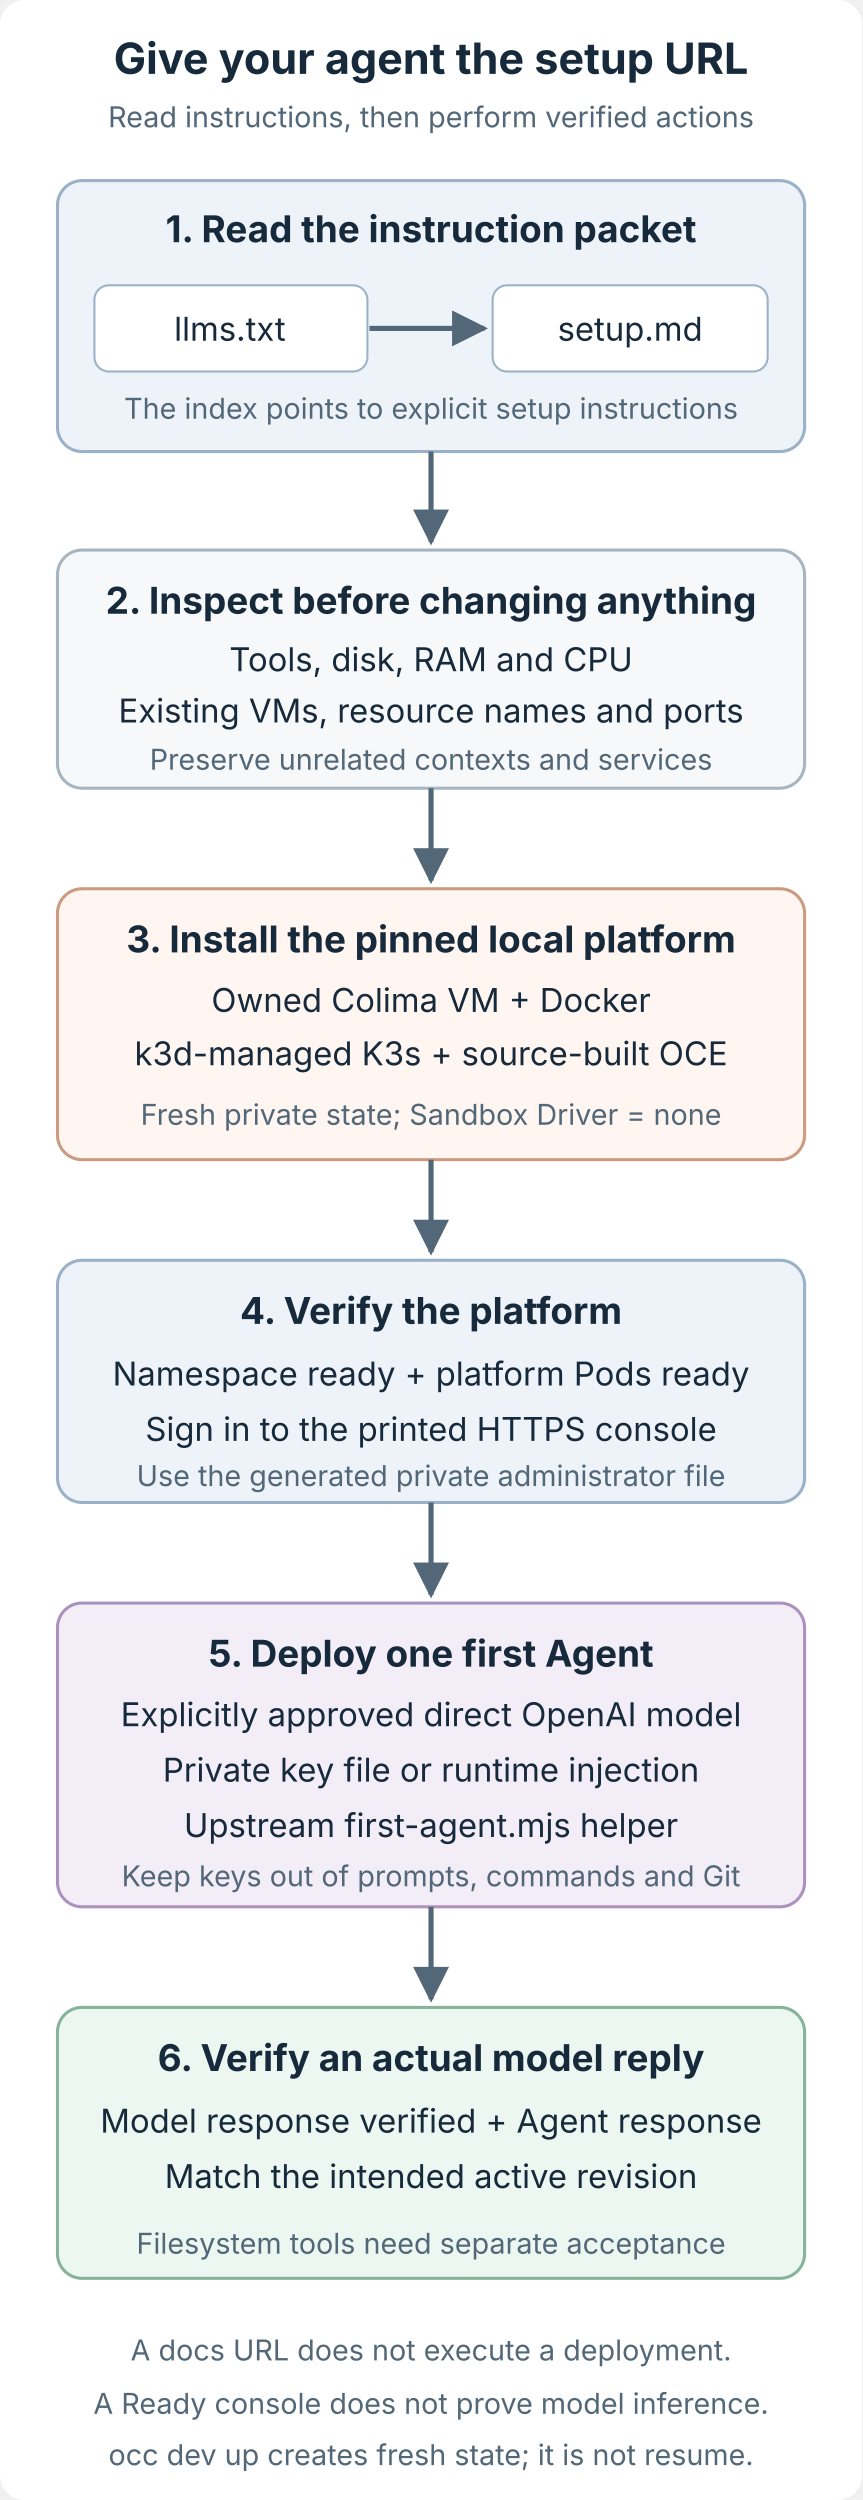
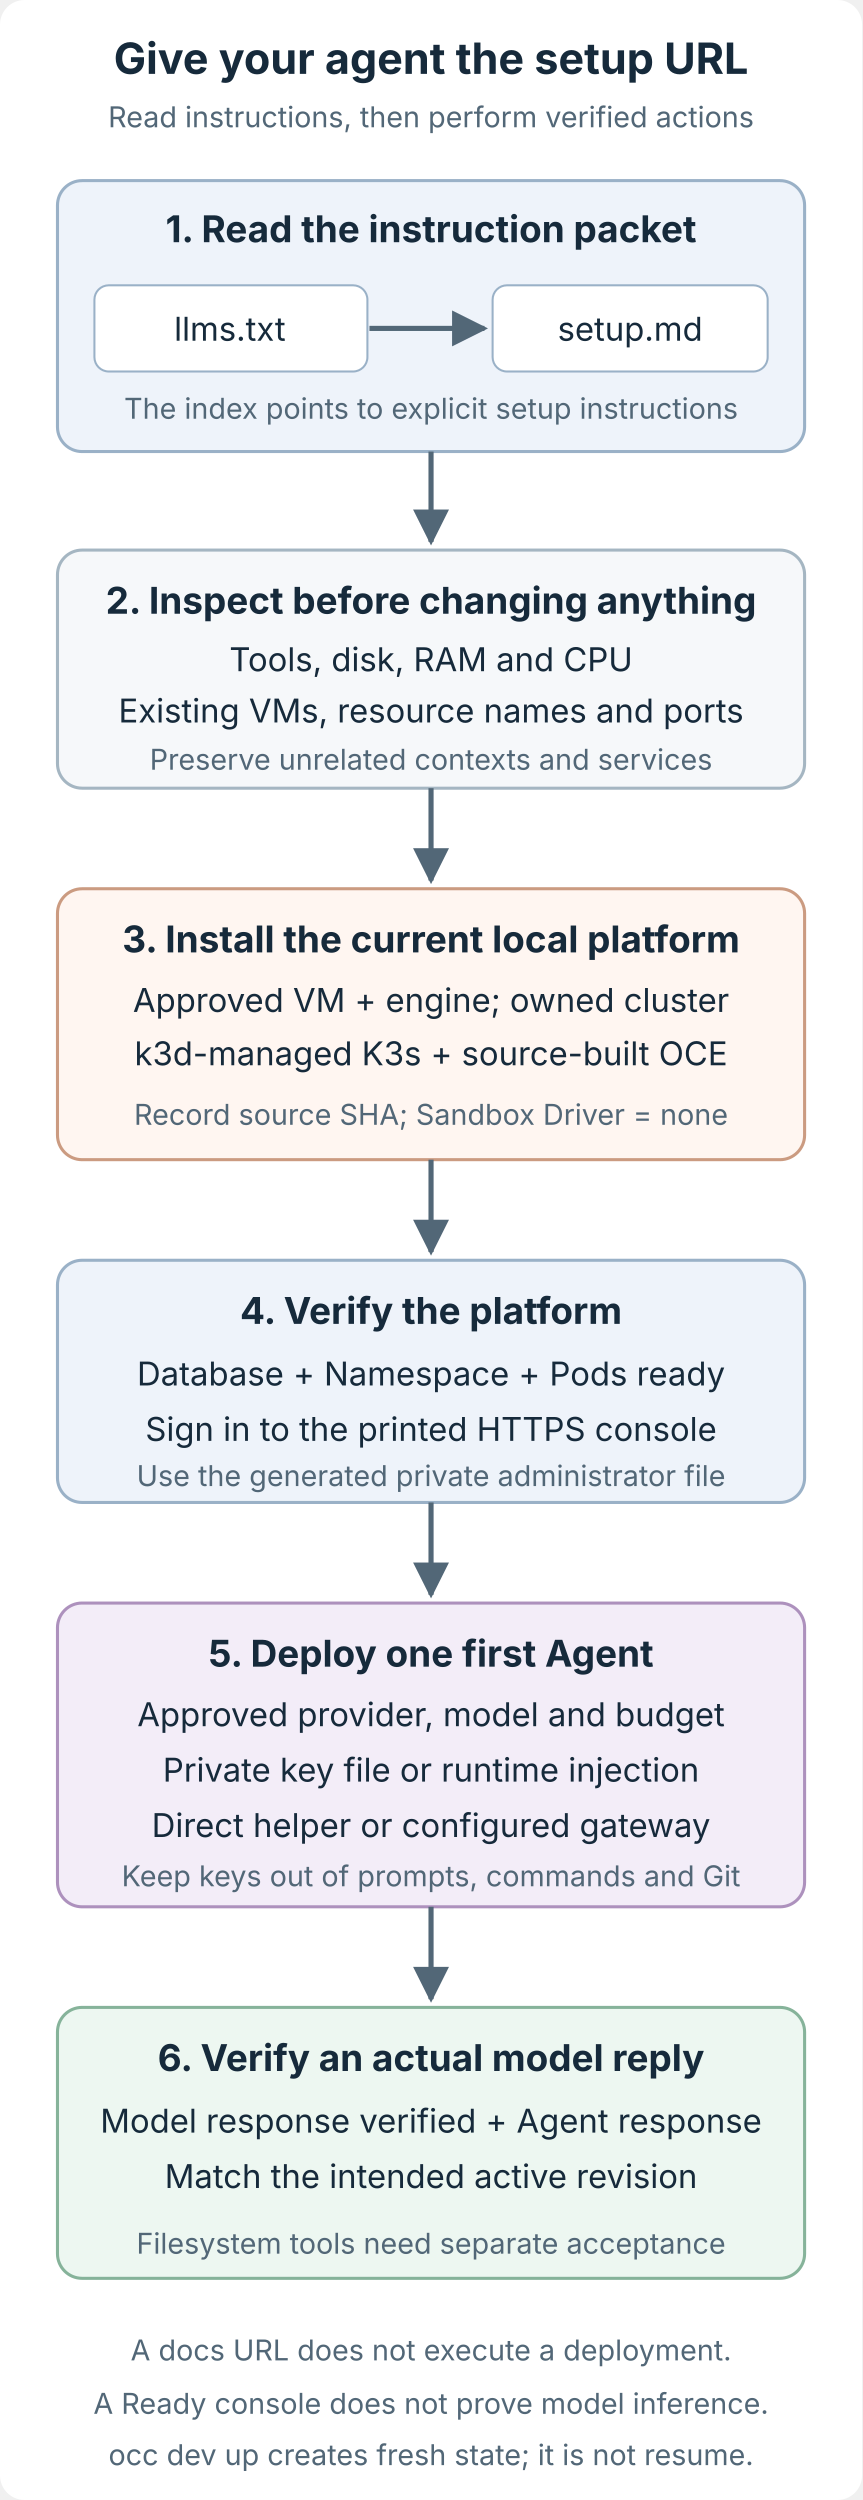
<svg xmlns="http://www.w3.org/2000/svg" width="420" height="1218" viewBox="0 0 420 1218" role="img" aria-labelledby="title description">
  <defs>
    <marker id="arrow" viewBox="0 0 10 10" refX="9" refY="5" markerWidth="7" markerHeight="7" orient="auto-start-reverse">
      <path d="M 0 0 L 10 5 L 0 10 z" fill="#526777" />
    </marker>
  </defs>
  <style>
    text{font-family:system-ui,-apple-system,BlinkMacSystemFont,"Segoe UI",sans-serif;fill:#162a3b}
    .title{font-size:21px;font-weight:700}.heading{font-size:18px;font-weight:700}.body{font-size:16px}.note{font-size:14px;fill:#526777}
    .arrow{fill:none;stroke:#526777;stroke-width:2.5;marker-end:url(#arrow)}
  </style>
  <rect width="420" height="1218" rx="12" fill="#ffffff" />
  <text x="210" y="36" class="title" text-anchor="middle">Give your agent the setup URL</text>
  <text x="210" y="62" class="note" text-anchor="middle">Read instructions, then perform verified actions</text>
  <rect x="28" y="88" width="364" height="132" rx="12" fill="#eef3fa" stroke="#9ab1c7" stroke-width="1.5" />
  <text x="210" y="118" class="heading" text-anchor="middle">1. Read the instruction packet</text>
  <rect x="46" y="139" width="133" height="42" rx="7" fill="#ffffff" stroke="#9ab1c7" />
  <text x="112" y="166" class="body" text-anchor="middle">llms.txt</text>
  <path class="arrow" d="M 180 160 L 236 160" />
  <rect x="240" y="139" width="134" height="42" rx="7" fill="#ffffff" stroke="#9ab1c7" />
  <text x="307" y="166" class="body" text-anchor="middle">setup.md</text>
  <text x="210" y="204" class="note" text-anchor="middle">The index points to explicit setup instructions</text>
  <path class="arrow" d="M 210 220 L 210 264" />
  <rect x="28" y="268" width="364" height="116" rx="12" fill="#f6f8fa" stroke="#a5b6c2" stroke-width="1.5" />
  <text x="210" y="299" class="heading" text-anchor="middle">2. Inspect before changing anything</text>
  <text x="210" y="327" class="body" text-anchor="middle">Tools, disk, RAM and CPU</text>
  <text x="210" y="352" class="body" text-anchor="middle">Existing VMs, resource names and ports</text>
  <text x="210" y="375" class="note" text-anchor="middle">Preserve unrelated contexts and services</text>
  <path class="arrow" d="M 210 384 L 210 429" />
  <rect x="28" y="433" width="364" height="132" rx="12" fill="#fff6f1" stroke="#cb9b81" stroke-width="1.5" />
-   <text x="210" y="464" class="heading" text-anchor="middle">3. Install the pinned local platform</text>
-   <text x="210" y="493" class="body" text-anchor="middle">Owned Colima VM + Docker</text>
+   <text x="210" y="464" class="heading" text-anchor="middle">3. Install the current local platform</text>
+   <text x="210" y="493" class="body" text-anchor="middle">Approved VM + engine; owned cluster</text>
  <text x="210" y="519" class="body" text-anchor="middle">k3d-managed K3s + source-built OCE</text>
-   <text x="210" y="548" class="note" text-anchor="middle">Fresh private state; Sandbox Driver = none</text>
+   <text x="210" y="548" class="note" text-anchor="middle">Record source SHA; Sandbox Driver = none</text>
  <path class="arrow" d="M 210 565 L 210 610" />
  <rect x="28" y="614" width="364" height="118" rx="12" fill="#eef3fa" stroke="#9ab1c7" stroke-width="1.5" />
  <text x="210" y="645" class="heading" text-anchor="middle">4. Verify the platform</text>
-   <text x="210" y="675" class="body" text-anchor="middle">Namespace ready + platform Pods ready</text>
+   <text x="210" y="675" class="body" text-anchor="middle">Database + Namespace + Pods ready</text>
  <text x="210" y="702" class="body" text-anchor="middle">Sign in to the printed HTTPS console</text>
  <text x="210" y="724" class="note" text-anchor="middle">Use the generated private administrator file</text>
  <path class="arrow" d="M 210 732 L 210 777" />
  <rect x="28" y="781" width="364" height="148" rx="12" fill="#f3edf8" stroke="#ad91bd" stroke-width="1.5" />
  <text x="210" y="812" class="heading" text-anchor="middle">5. Deploy one first Agent</text>
-   <text x="210" y="841" class="body" text-anchor="middle">Explicitly approved direct OpenAI model</text>
+   <text x="210" y="841" class="body" text-anchor="middle">Approved provider, model and budget</text>
  <text x="210" y="868" class="body" text-anchor="middle">Private key file or runtime injection</text>
-   <text x="210" y="895" class="body" text-anchor="middle">Upstream first-agent.mjs helper</text>
+   <text x="210" y="895" class="body" text-anchor="middle">Direct helper or configured gateway</text>
  <text x="210" y="919" class="note" text-anchor="middle">Keep keys out of prompts, commands and Git</text>
  <path class="arrow" d="M 210 929 L 210 974" />
  <rect x="28" y="978" width="364" height="132" rx="12" fill="#edf7f1" stroke="#86b39a" stroke-width="1.5" />
  <text x="210" y="1009" class="heading" text-anchor="middle">6. Verify an actual model reply</text>
  <text x="210" y="1039" class="body" text-anchor="middle">Model response verified + Agent response</text>
  <text x="210" y="1066" class="body" text-anchor="middle">Match the intended active revision</text>
  <text x="210" y="1098" class="note" text-anchor="middle">Filesystem tools need separate acceptance</text>
  <text x="210" y="1150" class="note" text-anchor="middle">A docs URL does not execute a deployment.</text>
  <text x="210" y="1176" class="note" text-anchor="middle">A Ready console does not prove model inference.</text>
  <text x="210" y="1201" class="note" text-anchor="middle">occ dev up creates fresh state; it is not resume.</text>
</svg>
